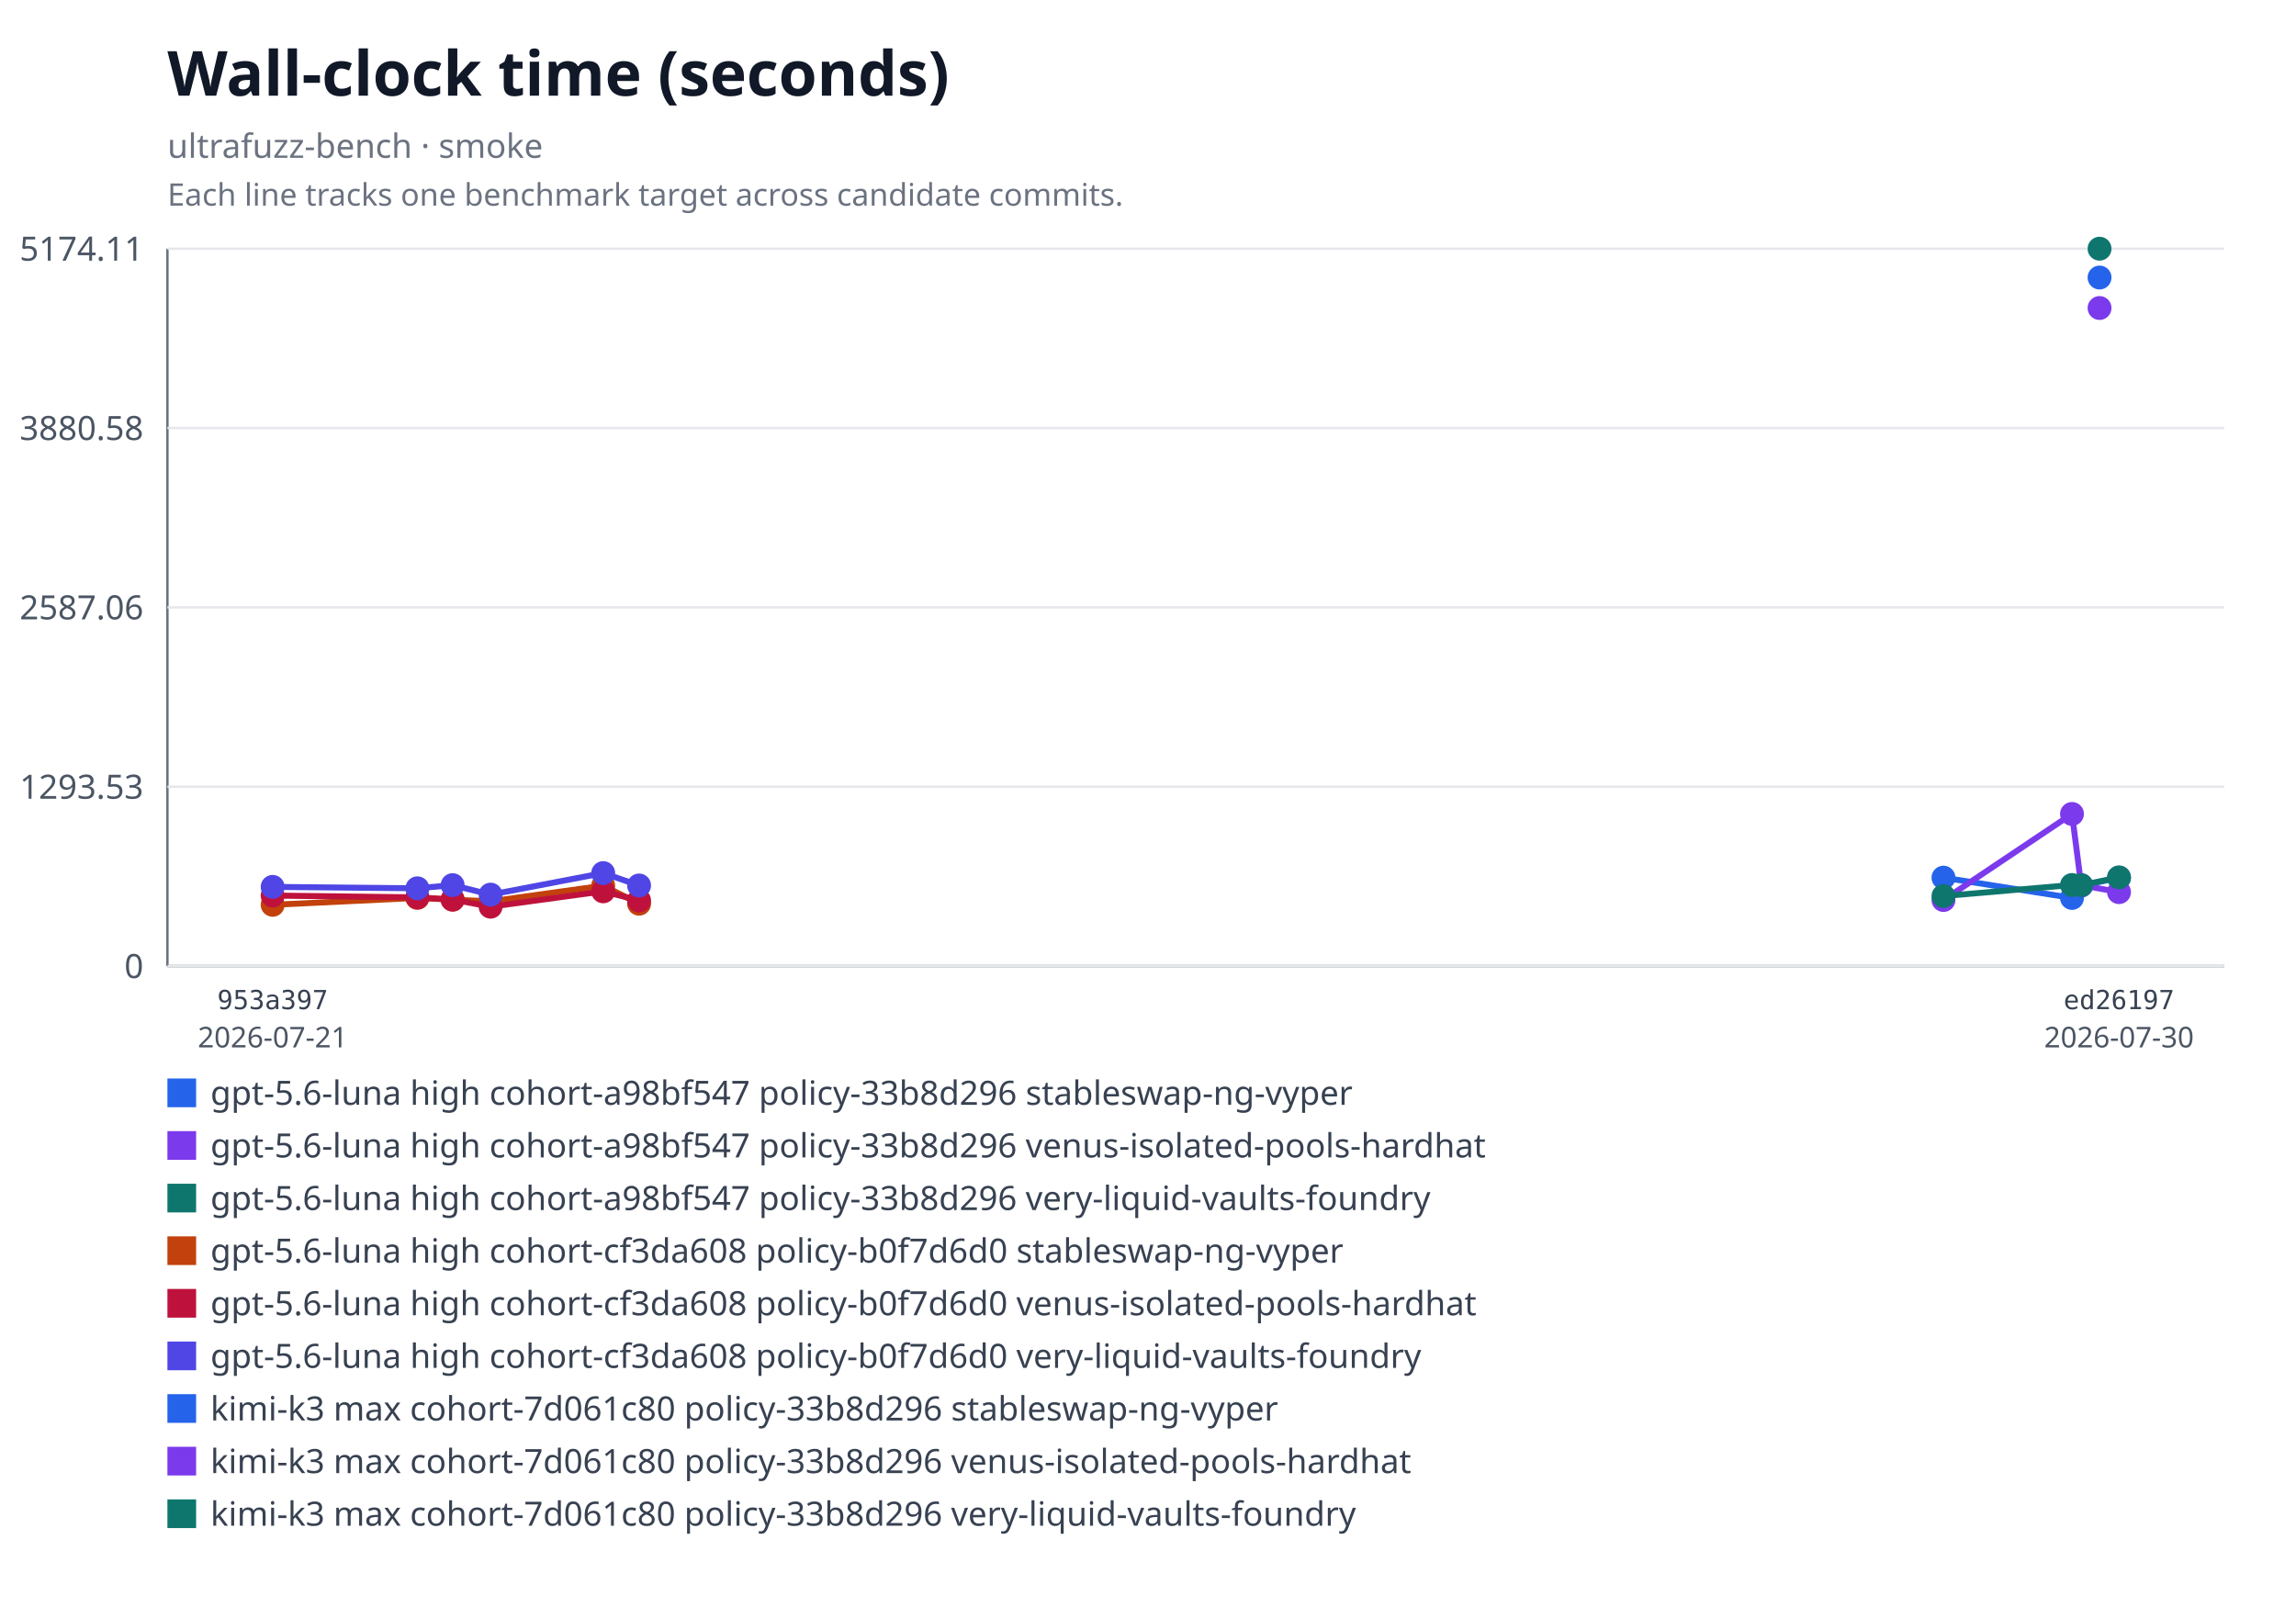
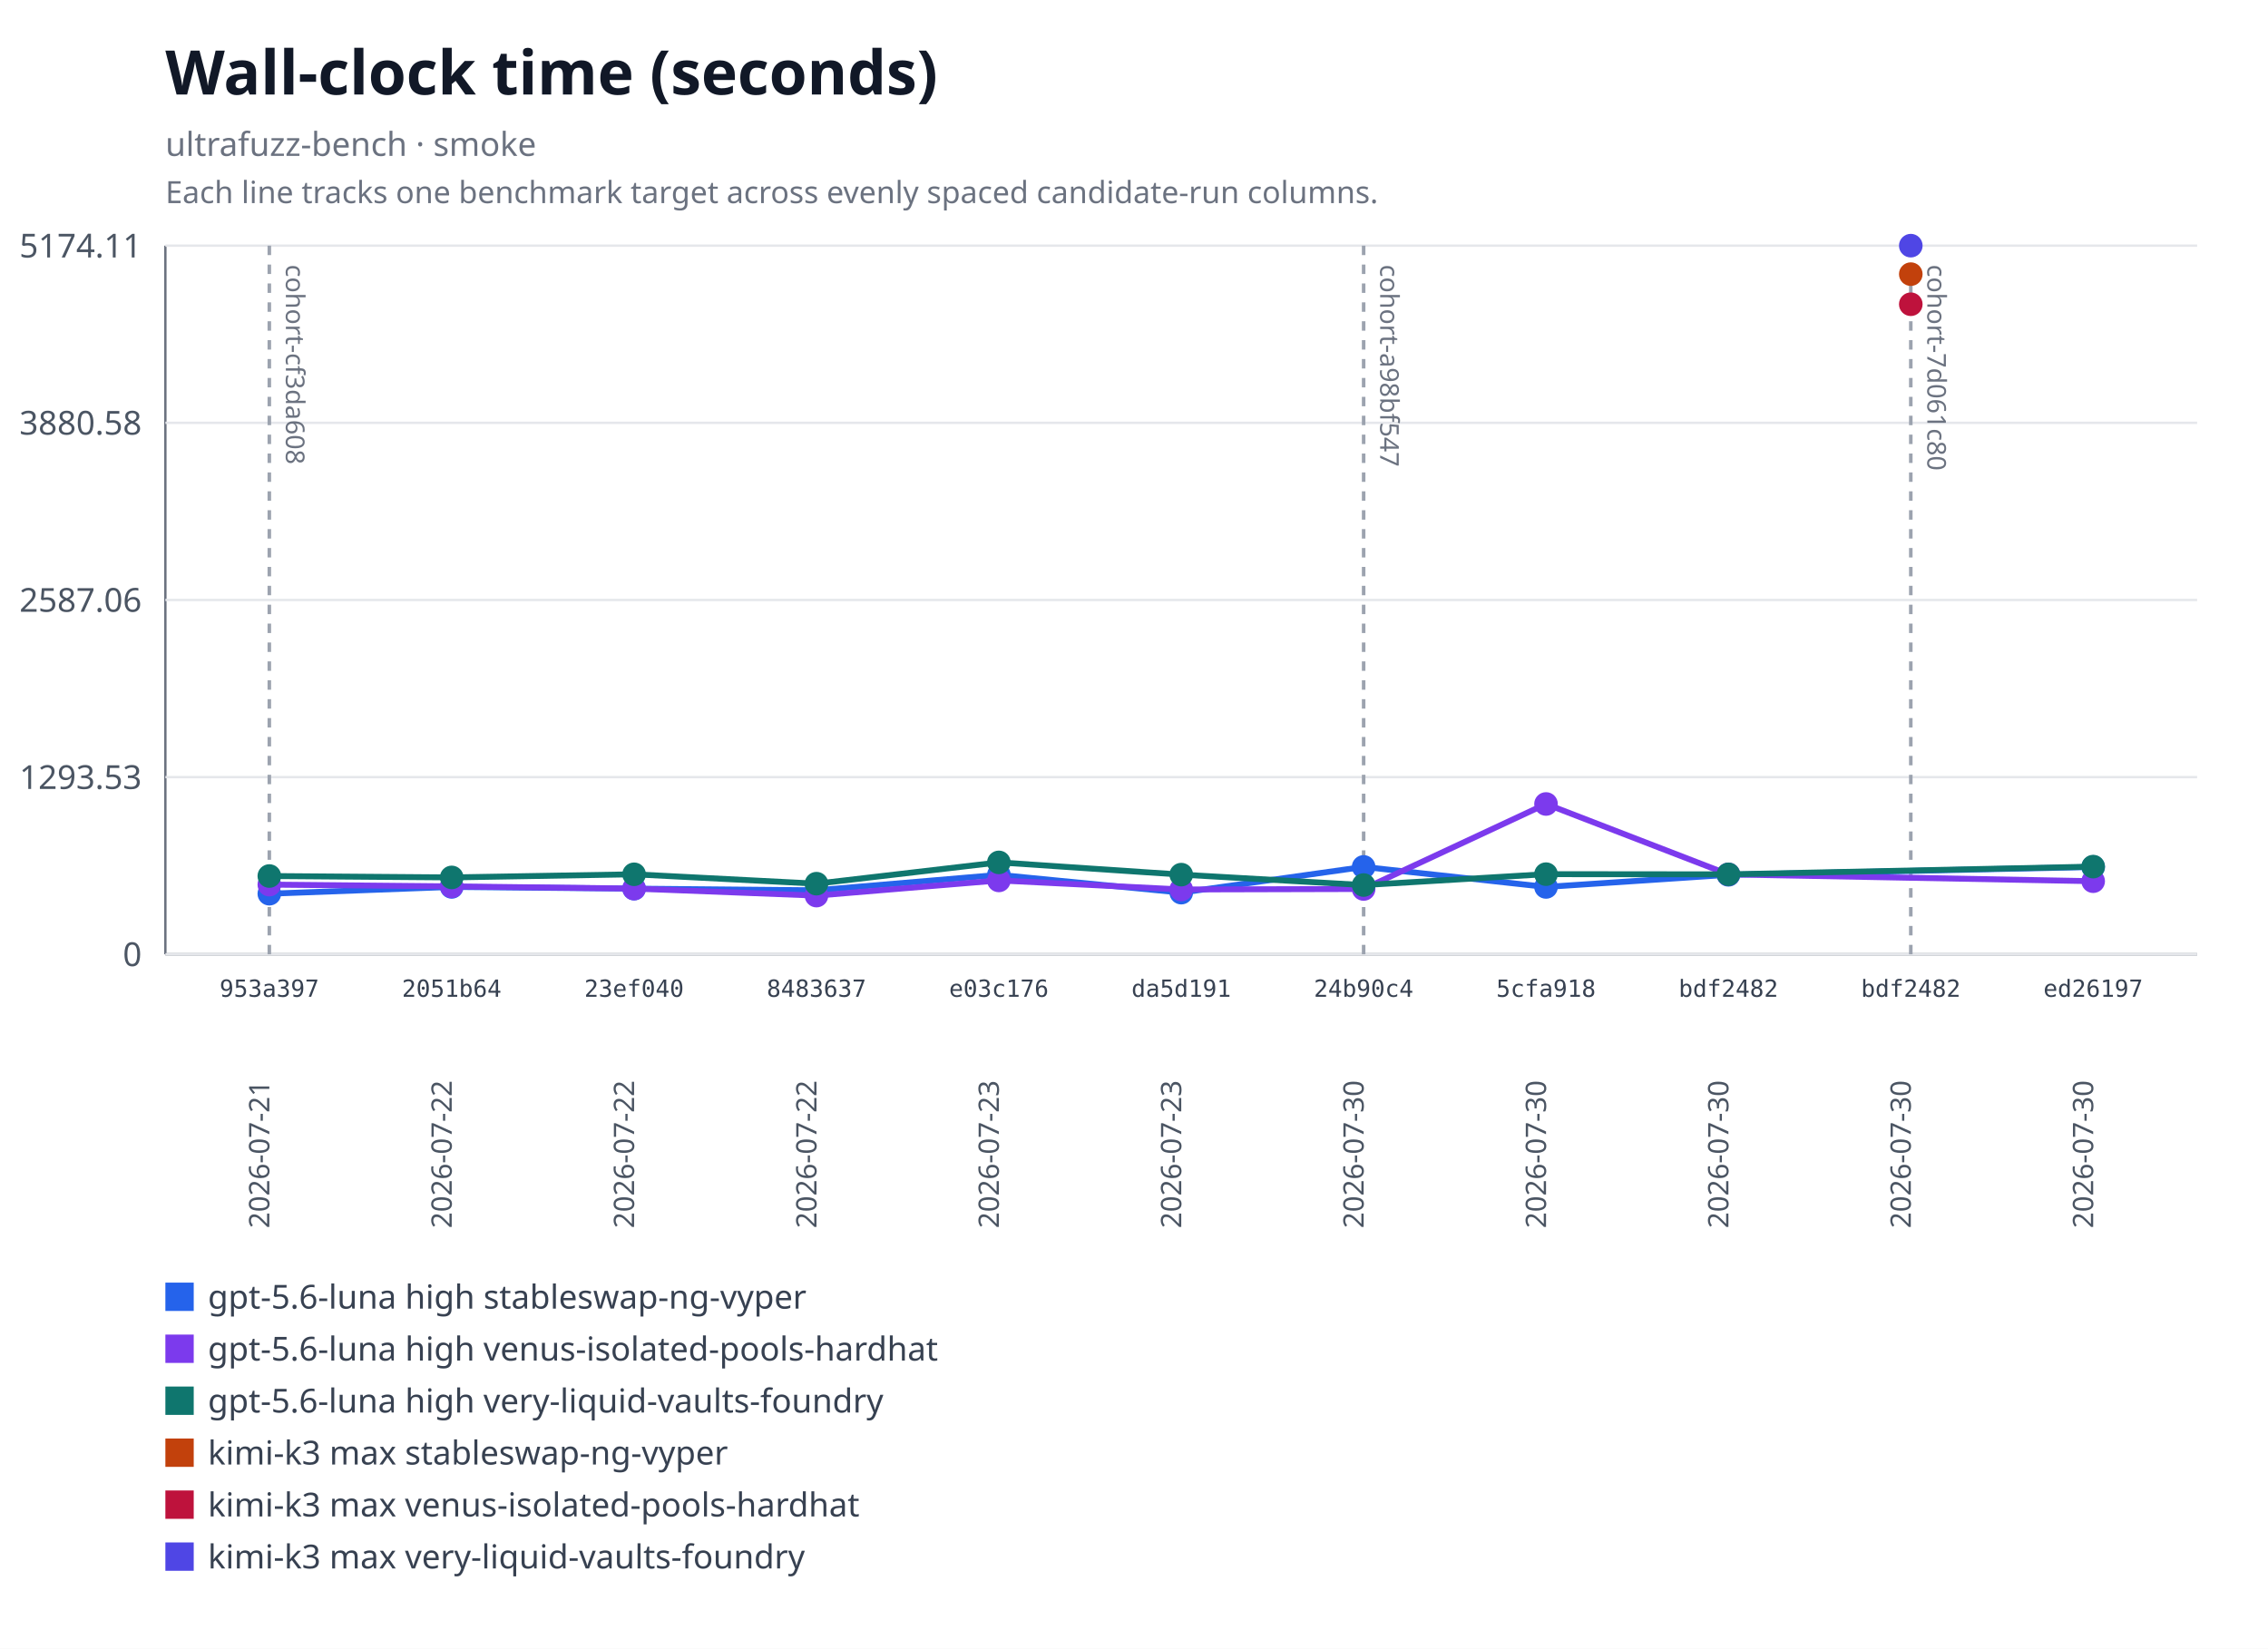
- <svg xmlns="http://www.w3.org/2000/svg" xmlns:xlink="http://www.w3.org/1999/xlink" width="960" height="672" viewBox="0 0 960 672" role="img" aria-labelledby="title desc">
-   <rect width="960" height="672" fill="#ffffff" />
+ <svg xmlns="http://www.w3.org/2000/svg" xmlns:xlink="http://www.w3.org/1999/xlink" width="960" height="698" viewBox="0 0 960 698" role="img" aria-labelledby="title desc">
+   <rect width="960" height="698" fill="#ffffff" />
  <text x="70" y="40" font-family="system-ui, sans-serif" font-size="26" font-weight="600" fill="#111827">Wall-clock time (seconds)</text>
  <text x="70" y="66" font-family="system-ui, sans-serif" font-size="14" fill="#6b7280">ultrafuzz-bench · smoke</text>
-   <text x="70" y="86" font-family="system-ui, sans-serif" font-size="13" fill="#6b7280">Each line tracks one benchmark target across candidate commits.</text>
+   <text x="70" y="86" font-family="system-ui, sans-serif" font-size="13" fill="#6b7280">Each line tracks one benchmark target across evenly spaced candidate-run columns.</text>
  <line x1="70" y1="104" x2="70" y2="404" stroke="#6b7280" />
  <line x1="70" y1="404" x2="930" y2="404" stroke="#6b7280" />
  <line x1="70" y1="404" x2="930" y2="404" stroke="#e5e7eb" />
  <text x="60" y="409" text-anchor="end" font-family="system-ui, sans-serif" font-size="14" fill="#4b5563">0</text>
  <line x1="70" y1="329" x2="930" y2="329" stroke="#e5e7eb" />
  <text x="60" y="334" text-anchor="end" font-family="system-ui, sans-serif" font-size="14" fill="#4b5563">1293.53</text>
  <line x1="70" y1="254" x2="930" y2="254" stroke="#e5e7eb" />
  <text x="60" y="259" text-anchor="end" font-family="system-ui, sans-serif" font-size="14" fill="#4b5563">2587.06</text>
  <line x1="70" y1="179" x2="930" y2="179" stroke="#e5e7eb" />
  <text x="60" y="184" text-anchor="end" font-family="system-ui, sans-serif" font-size="14" fill="#4b5563">3880.58</text>
  <line x1="70" y1="104" x2="930" y2="104" stroke="#e5e7eb" />
  <text x="60" y="109" text-anchor="end" font-family="system-ui, sans-serif" font-size="14" fill="#4b5563">5174.11</text>
-   <polyline fill="none" stroke="#2563eb" stroke-width="2.5" points="812.6,367.01 866.34,375.49 870.18,370.35 886,367.04" />
+   <g data-lineage-marker="cohort-cf3da608">
+     <line x1="114" y1="104" x2="114" y2="404" stroke="#9ca3af" stroke-width="1.5" stroke-dasharray="4 4" />
+     <text transform="translate(121,112) rotate(90)" text-anchor="start" font-family="system-ui, sans-serif" font-size="11" fill="#6b7280">cohort-cf3da608</text>
+   </g>
+   <g data-lineage-marker="cohort-a98bf547">
+     <line x1="577.2" y1="104" x2="577.2" y2="404" stroke="#9ca3af" stroke-width="1.5" stroke-dasharray="4 4" />
+     <text transform="translate(584.2,112) rotate(90)" text-anchor="start" font-family="system-ui, sans-serif" font-size="11" fill="#6b7280">cohort-a98bf547</text>
+   </g>
+   <g data-lineage-marker="cohort-7d061c80">
+     <line x1="808.8" y1="104" x2="808.8" y2="404" stroke="#9ca3af" stroke-width="1.5" stroke-dasharray="4 4" />
+     <text transform="translate(815.8,112) rotate(90)" text-anchor="start" font-family="system-ui, sans-serif" font-size="11" fill="#6b7280">cohort-7d061c80</text>
+   </g>
+   <polyline fill="none" stroke="#2563eb" stroke-width="2.5" points="114,378.36 191.2,375.48 268.4,376.21 345.6,376.91 422.8,370.36 500,377.9 577.2,367.01 654.4,375.49 731.6,370.35 886,367.04" />
+   <a href="https://github.com/monad-developers/ultrafuzz/commit/953a397a860307d3061eef2cad69c80d09ef20f5" xlink:href="https://github.com/monad-developers/ultrafuzz/commit/953a397a860307d3061eef2cad69c80d09ef20f5">
+     <circle cx="114" cy="378.36" r="5" fill="#2563eb" />
+   </a>
+   <a href="https://github.com/monad-developers/ultrafuzz/commit/2051b642d9e31e9402ce1ec8a00b70cc27801f16" xlink:href="https://github.com/monad-developers/ultrafuzz/commit/2051b642d9e31e9402ce1ec8a00b70cc27801f16">
+     <circle cx="191.2" cy="375.48" r="5" fill="#2563eb" />
+   </a>
+   <a href="https://github.com/monad-developers/ultrafuzz/commit/23ef040e5ad66603354e3395f7eac77df9b76f06" xlink:href="https://github.com/monad-developers/ultrafuzz/commit/23ef040e5ad66603354e3395f7eac77df9b76f06">
+     <circle cx="268.4" cy="376.21" r="5" fill="#2563eb" />
+   </a>
+   <a href="https://github.com/monad-developers/ultrafuzz/commit/84836379f09e6e84ff0da059f7e26a2a38e4cc98" xlink:href="https://github.com/monad-developers/ultrafuzz/commit/84836379f09e6e84ff0da059f7e26a2a38e4cc98">
+     <circle cx="345.6" cy="376.91" r="5" fill="#2563eb" />
+   </a>
+   <a href="https://github.com/monad-developers/ultrafuzz/commit/e03c176587f695fe711b8123f88c2cbbcfca36af" xlink:href="https://github.com/monad-developers/ultrafuzz/commit/e03c176587f695fe711b8123f88c2cbbcfca36af">
+     <circle cx="422.8" cy="370.36" r="5" fill="#2563eb" />
+   </a>
+   <a href="https://github.com/monad-developers/ultrafuzz/commit/da5d191b03f61b4e07149c10d29bbd7542511889" xlink:href="https://github.com/monad-developers/ultrafuzz/commit/da5d191b03f61b4e07149c10d29bbd7542511889">
+     <circle cx="500" cy="377.9" r="5" fill="#2563eb" />
+   </a>
  <a href="https://github.com/monad-developers/ultrafuzz/commit/24b90c4d2a03ece561b3b1b988cfa2508c088013" xlink:href="https://github.com/monad-developers/ultrafuzz/commit/24b90c4d2a03ece561b3b1b988cfa2508c088013">
-     <circle cx="812.6" cy="367.01" r="5" fill="#2563eb" />
+     <circle cx="577.2" cy="367.01" r="5" fill="#2563eb" />
  </a>
  <a href="https://github.com/monad-developers/ultrafuzz/commit/5cfa918db7448aeb92b6b8aa66f687a9359b71e6" xlink:href="https://github.com/monad-developers/ultrafuzz/commit/5cfa918db7448aeb92b6b8aa66f687a9359b71e6">
-     <circle cx="866.34" cy="375.49" r="5" fill="#2563eb" />
+     <circle cx="654.4" cy="375.49" r="5" fill="#2563eb" />
  </a>
  <a href="https://github.com/monad-developers/ultrafuzz/commit/bdf2482db2ad359aa9b48775e73206fa37f32278" xlink:href="https://github.com/monad-developers/ultrafuzz/commit/bdf2482db2ad359aa9b48775e73206fa37f32278">
-     <circle cx="870.18" cy="370.35" r="5" fill="#2563eb" />
+     <circle cx="731.6" cy="370.35" r="5" fill="#2563eb" />
  </a>
  <a href="https://github.com/monad-developers/ultrafuzz/commit/ed26197c6c6cf5c7d21e35b9f2c9f5cb85fcac8e" xlink:href="https://github.com/monad-developers/ultrafuzz/commit/ed26197c6c6cf5c7d21e35b9f2c9f5cb85fcac8e">
    <circle cx="886" cy="367.04" r="5" fill="#2563eb" />
  </a>
-   <polyline fill="none" stroke="#7c3aed" stroke-width="2.5" points="812.6,376.36 866.34,340.37 870.18,370.17 886,373.06" />
+   <polyline fill="none" stroke="#7c3aed" stroke-width="2.5" points="114,374.51 191.2,375.25 268.4,376.18 345.6,379.15 422.8,372.73 500,376.56 577.2,376.36 654.4,340.37 731.6,370.17 886,373.06" />
+   <a href="https://github.com/monad-developers/ultrafuzz/commit/953a397a860307d3061eef2cad69c80d09ef20f5" xlink:href="https://github.com/monad-developers/ultrafuzz/commit/953a397a860307d3061eef2cad69c80d09ef20f5">
+     <circle cx="114" cy="374.51" r="5" fill="#7c3aed" />
+   </a>
+   <a href="https://github.com/monad-developers/ultrafuzz/commit/2051b642d9e31e9402ce1ec8a00b70cc27801f16" xlink:href="https://github.com/monad-developers/ultrafuzz/commit/2051b642d9e31e9402ce1ec8a00b70cc27801f16">
+     <circle cx="191.2" cy="375.25" r="5" fill="#7c3aed" />
+   </a>
+   <a href="https://github.com/monad-developers/ultrafuzz/commit/23ef040e5ad66603354e3395f7eac77df9b76f06" xlink:href="https://github.com/monad-developers/ultrafuzz/commit/23ef040e5ad66603354e3395f7eac77df9b76f06">
+     <circle cx="268.4" cy="376.18" r="5" fill="#7c3aed" />
+   </a>
+   <a href="https://github.com/monad-developers/ultrafuzz/commit/84836379f09e6e84ff0da059f7e26a2a38e4cc98" xlink:href="https://github.com/monad-developers/ultrafuzz/commit/84836379f09e6e84ff0da059f7e26a2a38e4cc98">
+     <circle cx="345.6" cy="379.15" r="5" fill="#7c3aed" />
+   </a>
+   <a href="https://github.com/monad-developers/ultrafuzz/commit/e03c176587f695fe711b8123f88c2cbbcfca36af" xlink:href="https://github.com/monad-developers/ultrafuzz/commit/e03c176587f695fe711b8123f88c2cbbcfca36af">
+     <circle cx="422.8" cy="372.73" r="5" fill="#7c3aed" />
+   </a>
+   <a href="https://github.com/monad-developers/ultrafuzz/commit/da5d191b03f61b4e07149c10d29bbd7542511889" xlink:href="https://github.com/monad-developers/ultrafuzz/commit/da5d191b03f61b4e07149c10d29bbd7542511889">
+     <circle cx="500" cy="376.56" r="5" fill="#7c3aed" />
+   </a>
  <a href="https://github.com/monad-developers/ultrafuzz/commit/24b90c4d2a03ece561b3b1b988cfa2508c088013" xlink:href="https://github.com/monad-developers/ultrafuzz/commit/24b90c4d2a03ece561b3b1b988cfa2508c088013">
-     <circle cx="812.6" cy="376.36" r="5" fill="#7c3aed" />
+     <circle cx="577.2" cy="376.36" r="5" fill="#7c3aed" />
  </a>
  <a href="https://github.com/monad-developers/ultrafuzz/commit/5cfa918db7448aeb92b6b8aa66f687a9359b71e6" xlink:href="https://github.com/monad-developers/ultrafuzz/commit/5cfa918db7448aeb92b6b8aa66f687a9359b71e6">
-     <circle cx="866.34" cy="340.37" r="5" fill="#7c3aed" />
+     <circle cx="654.4" cy="340.37" r="5" fill="#7c3aed" />
  </a>
  <a href="https://github.com/monad-developers/ultrafuzz/commit/bdf2482db2ad359aa9b48775e73206fa37f32278" xlink:href="https://github.com/monad-developers/ultrafuzz/commit/bdf2482db2ad359aa9b48775e73206fa37f32278">
-     <circle cx="870.18" cy="370.17" r="5" fill="#7c3aed" />
+     <circle cx="731.6" cy="370.17" r="5" fill="#7c3aed" />
  </a>
  <a href="https://github.com/monad-developers/ultrafuzz/commit/ed26197c6c6cf5c7d21e35b9f2c9f5cb85fcac8e" xlink:href="https://github.com/monad-developers/ultrafuzz/commit/ed26197c6c6cf5c7d21e35b9f2c9f5cb85fcac8e">
    <circle cx="886" cy="373.06" r="5" fill="#7c3aed" />
  </a>
-   <polyline fill="none" stroke="#0f766e" stroke-width="2.5" points="812.6,374.69 866.34,370.08 870.18,370.16 886,366.89" />
+   <polyline fill="none" stroke="#0f766e" stroke-width="2.5" points="114,370.87 191.2,371.46 268.4,370.14 345.6,374.11 422.8,365.1 500,370.28 577.2,374.69 654.4,370.08 731.6,370.16 886,366.89" />
+   <a href="https://github.com/monad-developers/ultrafuzz/commit/953a397a860307d3061eef2cad69c80d09ef20f5" xlink:href="https://github.com/monad-developers/ultrafuzz/commit/953a397a860307d3061eef2cad69c80d09ef20f5">
+     <circle cx="114" cy="370.87" r="5" fill="#0f766e" />
+   </a>
+   <a href="https://github.com/monad-developers/ultrafuzz/commit/2051b642d9e31e9402ce1ec8a00b70cc27801f16" xlink:href="https://github.com/monad-developers/ultrafuzz/commit/2051b642d9e31e9402ce1ec8a00b70cc27801f16">
+     <circle cx="191.2" cy="371.46" r="5" fill="#0f766e" />
+   </a>
+   <a href="https://github.com/monad-developers/ultrafuzz/commit/23ef040e5ad66603354e3395f7eac77df9b76f06" xlink:href="https://github.com/monad-developers/ultrafuzz/commit/23ef040e5ad66603354e3395f7eac77df9b76f06">
+     <circle cx="268.4" cy="370.14" r="5" fill="#0f766e" />
+   </a>
+   <a href="https://github.com/monad-developers/ultrafuzz/commit/84836379f09e6e84ff0da059f7e26a2a38e4cc98" xlink:href="https://github.com/monad-developers/ultrafuzz/commit/84836379f09e6e84ff0da059f7e26a2a38e4cc98">
+     <circle cx="345.6" cy="374.11" r="5" fill="#0f766e" />
+   </a>
+   <a href="https://github.com/monad-developers/ultrafuzz/commit/e03c176587f695fe711b8123f88c2cbbcfca36af" xlink:href="https://github.com/monad-developers/ultrafuzz/commit/e03c176587f695fe711b8123f88c2cbbcfca36af">
+     <circle cx="422.8" cy="365.1" r="5" fill="#0f766e" />
+   </a>
+   <a href="https://github.com/monad-developers/ultrafuzz/commit/da5d191b03f61b4e07149c10d29bbd7542511889" xlink:href="https://github.com/monad-developers/ultrafuzz/commit/da5d191b03f61b4e07149c10d29bbd7542511889">
+     <circle cx="500" cy="370.28" r="5" fill="#0f766e" />
+   </a>
  <a href="https://github.com/monad-developers/ultrafuzz/commit/24b90c4d2a03ece561b3b1b988cfa2508c088013" xlink:href="https://github.com/monad-developers/ultrafuzz/commit/24b90c4d2a03ece561b3b1b988cfa2508c088013">
-     <circle cx="812.6" cy="374.69" r="5" fill="#0f766e" />
+     <circle cx="577.2" cy="374.69" r="5" fill="#0f766e" />
  </a>
  <a href="https://github.com/monad-developers/ultrafuzz/commit/5cfa918db7448aeb92b6b8aa66f687a9359b71e6" xlink:href="https://github.com/monad-developers/ultrafuzz/commit/5cfa918db7448aeb92b6b8aa66f687a9359b71e6">
-     <circle cx="866.34" cy="370.08" r="5" fill="#0f766e" />
+     <circle cx="654.4" cy="370.08" r="5" fill="#0f766e" />
  </a>
  <a href="https://github.com/monad-developers/ultrafuzz/commit/bdf2482db2ad359aa9b48775e73206fa37f32278" xlink:href="https://github.com/monad-developers/ultrafuzz/commit/bdf2482db2ad359aa9b48775e73206fa37f32278">
-     <circle cx="870.18" cy="370.16" r="5" fill="#0f766e" />
+     <circle cx="731.6" cy="370.16" r="5" fill="#0f766e" />
  </a>
  <a href="https://github.com/monad-developers/ultrafuzz/commit/ed26197c6c6cf5c7d21e35b9f2c9f5cb85fcac8e" xlink:href="https://github.com/monad-developers/ultrafuzz/commit/ed26197c6c6cf5c7d21e35b9f2c9f5cb85fcac8e">
    <circle cx="886" cy="366.89" r="5" fill="#0f766e" />
  </a>
-   <polyline fill="none" stroke="#c2410c" stroke-width="2.5" points="114,378.36 174.52,375.48 189.25,376.21 205.12,376.91 252.21,370.36 267.21,377.9" />
-   <a href="https://github.com/monad-developers/ultrafuzz/commit/953a397a860307d3061eef2cad69c80d09ef20f5" xlink:href="https://github.com/monad-developers/ultrafuzz/commit/953a397a860307d3061eef2cad69c80d09ef20f5">
-     <circle cx="114" cy="378.36" r="5" fill="#c2410c" />
-   </a>
-   <a href="https://github.com/monad-developers/ultrafuzz/commit/2051b642d9e31e9402ce1ec8a00b70cc27801f16" xlink:href="https://github.com/monad-developers/ultrafuzz/commit/2051b642d9e31e9402ce1ec8a00b70cc27801f16">
-     <circle cx="174.52" cy="375.48" r="5" fill="#c2410c" />
-   </a>
-   <a href="https://github.com/monad-developers/ultrafuzz/commit/23ef040e5ad66603354e3395f7eac77df9b76f06" xlink:href="https://github.com/monad-developers/ultrafuzz/commit/23ef040e5ad66603354e3395f7eac77df9b76f06">
-     <circle cx="189.25" cy="376.21" r="5" fill="#c2410c" />
-   </a>
-   <a href="https://github.com/monad-developers/ultrafuzz/commit/84836379f09e6e84ff0da059f7e26a2a38e4cc98" xlink:href="https://github.com/monad-developers/ultrafuzz/commit/84836379f09e6e84ff0da059f7e26a2a38e4cc98">
-     <circle cx="205.12" cy="376.91" r="5" fill="#c2410c" />
-   </a>
-   <a href="https://github.com/monad-developers/ultrafuzz/commit/e03c176587f695fe711b8123f88c2cbbcfca36af" xlink:href="https://github.com/monad-developers/ultrafuzz/commit/e03c176587f695fe711b8123f88c2cbbcfca36af">
-     <circle cx="252.21" cy="370.36" r="5" fill="#c2410c" />
-   </a>
-   <a href="https://github.com/monad-developers/ultrafuzz/commit/da5d191b03f61b4e07149c10d29bbd7542511889" xlink:href="https://github.com/monad-developers/ultrafuzz/commit/da5d191b03f61b4e07149c10d29bbd7542511889">
-     <circle cx="267.21" cy="377.9" r="5" fill="#c2410c" />
-   </a>
-   <polyline fill="none" stroke="#be123c" stroke-width="2.5" points="114,374.51 174.52,375.25 189.25,376.18 205.12,379.15 252.21,372.73 267.21,376.56" />
-   <a href="https://github.com/monad-developers/ultrafuzz/commit/953a397a860307d3061eef2cad69c80d09ef20f5" xlink:href="https://github.com/monad-developers/ultrafuzz/commit/953a397a860307d3061eef2cad69c80d09ef20f5">
-     <circle cx="114" cy="374.51" r="5" fill="#be123c" />
-   </a>
-   <a href="https://github.com/monad-developers/ultrafuzz/commit/2051b642d9e31e9402ce1ec8a00b70cc27801f16" xlink:href="https://github.com/monad-developers/ultrafuzz/commit/2051b642d9e31e9402ce1ec8a00b70cc27801f16">
-     <circle cx="174.52" cy="375.25" r="5" fill="#be123c" />
-   </a>
-   <a href="https://github.com/monad-developers/ultrafuzz/commit/23ef040e5ad66603354e3395f7eac77df9b76f06" xlink:href="https://github.com/monad-developers/ultrafuzz/commit/23ef040e5ad66603354e3395f7eac77df9b76f06">
-     <circle cx="189.25" cy="376.18" r="5" fill="#be123c" />
-   </a>
-   <a href="https://github.com/monad-developers/ultrafuzz/commit/84836379f09e6e84ff0da059f7e26a2a38e4cc98" xlink:href="https://github.com/monad-developers/ultrafuzz/commit/84836379f09e6e84ff0da059f7e26a2a38e4cc98">
-     <circle cx="205.12" cy="379.15" r="5" fill="#be123c" />
-   </a>
-   <a href="https://github.com/monad-developers/ultrafuzz/commit/e03c176587f695fe711b8123f88c2cbbcfca36af" xlink:href="https://github.com/monad-developers/ultrafuzz/commit/e03c176587f695fe711b8123f88c2cbbcfca36af">
-     <circle cx="252.21" cy="372.73" r="5" fill="#be123c" />
-   </a>
-   <a href="https://github.com/monad-developers/ultrafuzz/commit/da5d191b03f61b4e07149c10d29bbd7542511889" xlink:href="https://github.com/monad-developers/ultrafuzz/commit/da5d191b03f61b4e07149c10d29bbd7542511889">
-     <circle cx="267.21" cy="376.56" r="5" fill="#be123c" />
-   </a>
-   <polyline fill="none" stroke="#4f46e5" stroke-width="2.5" points="114,370.87 174.52,371.46 189.25,370.14 205.12,374.11 252.21,365.1 267.21,370.28" />
-   <a href="https://github.com/monad-developers/ultrafuzz/commit/953a397a860307d3061eef2cad69c80d09ef20f5" xlink:href="https://github.com/monad-developers/ultrafuzz/commit/953a397a860307d3061eef2cad69c80d09ef20f5">
-     <circle cx="114" cy="370.87" r="5" fill="#4f46e5" />
-   </a>
-   <a href="https://github.com/monad-developers/ultrafuzz/commit/2051b642d9e31e9402ce1ec8a00b70cc27801f16" xlink:href="https://github.com/monad-developers/ultrafuzz/commit/2051b642d9e31e9402ce1ec8a00b70cc27801f16">
-     <circle cx="174.52" cy="371.46" r="5" fill="#4f46e5" />
-   </a>
-   <a href="https://github.com/monad-developers/ultrafuzz/commit/23ef040e5ad66603354e3395f7eac77df9b76f06" xlink:href="https://github.com/monad-developers/ultrafuzz/commit/23ef040e5ad66603354e3395f7eac77df9b76f06">
-     <circle cx="189.25" cy="370.14" r="5" fill="#4f46e5" />
-   </a>
-   <a href="https://github.com/monad-developers/ultrafuzz/commit/84836379f09e6e84ff0da059f7e26a2a38e4cc98" xlink:href="https://github.com/monad-developers/ultrafuzz/commit/84836379f09e6e84ff0da059f7e26a2a38e4cc98">
-     <circle cx="205.12" cy="374.11" r="5" fill="#4f46e5" />
-   </a>
-   <a href="https://github.com/monad-developers/ultrafuzz/commit/e03c176587f695fe711b8123f88c2cbbcfca36af" xlink:href="https://github.com/monad-developers/ultrafuzz/commit/e03c176587f695fe711b8123f88c2cbbcfca36af">
-     <circle cx="252.21" cy="365.1" r="5" fill="#4f46e5" />
-   </a>
-   <a href="https://github.com/monad-developers/ultrafuzz/commit/da5d191b03f61b4e07149c10d29bbd7542511889" xlink:href="https://github.com/monad-developers/ultrafuzz/commit/da5d191b03f61b4e07149c10d29bbd7542511889">
-     <circle cx="267.21" cy="370.28" r="5" fill="#4f46e5" />
+   <a href="https://github.com/monad-developers/ultrafuzz/commit/bdf2482db2ad359aa9b48775e73206fa37f32278" xlink:href="https://github.com/monad-developers/ultrafuzz/commit/bdf2482db2ad359aa9b48775e73206fa37f32278">
+     <circle cx="808.8" cy="116.06" r="5" fill="#c2410c" />
  </a>
  <a href="https://github.com/monad-developers/ultrafuzz/commit/bdf2482db2ad359aa9b48775e73206fa37f32278" xlink:href="https://github.com/monad-developers/ultrafuzz/commit/bdf2482db2ad359aa9b48775e73206fa37f32278">
-     <circle cx="877.86" cy="116.06" r="5" fill="#2563eb" />
+     <circle cx="808.8" cy="128.8" r="5" fill="#be123c" />
  </a>
  <a href="https://github.com/monad-developers/ultrafuzz/commit/bdf2482db2ad359aa9b48775e73206fa37f32278" xlink:href="https://github.com/monad-developers/ultrafuzz/commit/bdf2482db2ad359aa9b48775e73206fa37f32278">
-     <circle cx="877.86" cy="128.8" r="5" fill="#7c3aed" />
+     <circle cx="808.8" cy="104" r="5" fill="#4f46e5" />
  </a>
-   <a href="https://github.com/monad-developers/ultrafuzz/commit/bdf2482db2ad359aa9b48775e73206fa37f32278" xlink:href="https://github.com/monad-developers/ultrafuzz/commit/bdf2482db2ad359aa9b48775e73206fa37f32278">
-     <circle cx="877.86" cy="104" r="5" fill="#0f766e" />
-   </a>
-   <text x="114" y="422" text-anchor="middle" font-family="ui-monospace, monospace" font-size="11" fill="#374151">953a397</text>
-   <text x="114" y="438" text-anchor="middle" font-family="system-ui, sans-serif" font-size="12" fill="#4b5563">2026-07-21</text>
-   <text x="886" y="422" text-anchor="middle" font-family="ui-monospace, monospace" font-size="11" fill="#374151">ed26197</text>
-   <text x="886" y="438" text-anchor="middle" font-family="system-ui, sans-serif" font-size="12" fill="#4b5563">2026-07-30</text>
-   <rect x="70" y="451" width="12" height="12" fill="#2563eb" />
-   <text x="88" y="462" font-family="system-ui, sans-serif" font-size="14" fill="#374151">gpt-5.6-luna high cohort-a98bf547 policy-33b8d296 stableswap-ng-vyper</text>
-   <rect x="70" y="473" width="12" height="12" fill="#7c3aed" />
-   <text x="88" y="484" font-family="system-ui, sans-serif" font-size="14" fill="#374151">gpt-5.6-luna high cohort-a98bf547 policy-33b8d296 venus-isolated-pools-hardhat</text>
-   <rect x="70" y="495" width="12" height="12" fill="#0f766e" />
-   <text x="88" y="506" font-family="system-ui, sans-serif" font-size="14" fill="#374151">gpt-5.6-luna high cohort-a98bf547 policy-33b8d296 very-liquid-vaults-foundry</text>
-   <rect x="70" y="517" width="12" height="12" fill="#c2410c" />
-   <text x="88" y="528" font-family="system-ui, sans-serif" font-size="14" fill="#374151">gpt-5.6-luna high cohort-cf3da608 policy-b0f7d6d0 stableswap-ng-vyper</text>
-   <rect x="70" y="539" width="12" height="12" fill="#be123c" />
-   <text x="88" y="550" font-family="system-ui, sans-serif" font-size="14" fill="#374151">gpt-5.6-luna high cohort-cf3da608 policy-b0f7d6d0 venus-isolated-pools-hardhat</text>
-   <rect x="70" y="561" width="12" height="12" fill="#4f46e5" />
-   <text x="88" y="572" font-family="system-ui, sans-serif" font-size="14" fill="#374151">gpt-5.6-luna high cohort-cf3da608 policy-b0f7d6d0 very-liquid-vaults-foundry</text>
-   <rect x="70" y="583" width="12" height="12" fill="#2563eb" />
-   <text x="88" y="594" font-family="system-ui, sans-serif" font-size="14" fill="#374151">kimi-k3 max cohort-7d061c80 policy-33b8d296 stableswap-ng-vyper</text>
-   <rect x="70" y="605" width="12" height="12" fill="#7c3aed" />
-   <text x="88" y="616" font-family="system-ui, sans-serif" font-size="14" fill="#374151">kimi-k3 max cohort-7d061c80 policy-33b8d296 venus-isolated-pools-hardhat</text>
-   <rect x="70" y="627" width="12" height="12" fill="#0f766e" />
-   <text x="88" y="638" font-family="system-ui, sans-serif" font-size="14" fill="#374151">kimi-k3 max cohort-7d061c80 policy-33b8d296 very-liquid-vaults-foundry</text>
+   <text x="114" y="422" text-anchor="middle" font-family="ui-monospace, monospace" font-size="10" fill="#374151">953a397</text>
+   <text transform="translate(114,520) rotate(-90)" text-anchor="start" font-family="system-ui, sans-serif" font-size="12" fill="#4b5563">2026-07-21</text>
+   <text x="191.2" y="422" text-anchor="middle" font-family="ui-monospace, monospace" font-size="10" fill="#374151">2051b64</text>
+   <text transform="translate(191.2,520) rotate(-90)" text-anchor="start" font-family="system-ui, sans-serif" font-size="12" fill="#4b5563">2026-07-22</text>
+   <text x="268.4" y="422" text-anchor="middle" font-family="ui-monospace, monospace" font-size="10" fill="#374151">23ef040</text>
+   <text transform="translate(268.4,520) rotate(-90)" text-anchor="start" font-family="system-ui, sans-serif" font-size="12" fill="#4b5563">2026-07-22</text>
+   <text x="345.6" y="422" text-anchor="middle" font-family="ui-monospace, monospace" font-size="10" fill="#374151">8483637</text>
+   <text transform="translate(345.6,520) rotate(-90)" text-anchor="start" font-family="system-ui, sans-serif" font-size="12" fill="#4b5563">2026-07-22</text>
+   <text x="422.8" y="422" text-anchor="middle" font-family="ui-monospace, monospace" font-size="10" fill="#374151">e03c176</text>
+   <text transform="translate(422.8,520) rotate(-90)" text-anchor="start" font-family="system-ui, sans-serif" font-size="12" fill="#4b5563">2026-07-23</text>
+   <text x="500" y="422" text-anchor="middle" font-family="ui-monospace, monospace" font-size="10" fill="#374151">da5d191</text>
+   <text transform="translate(500,520) rotate(-90)" text-anchor="start" font-family="system-ui, sans-serif" font-size="12" fill="#4b5563">2026-07-23</text>
+   <text x="577.2" y="422" text-anchor="middle" font-family="ui-monospace, monospace" font-size="10" fill="#374151">24b90c4</text>
+   <text transform="translate(577.2,520) rotate(-90)" text-anchor="start" font-family="system-ui, sans-serif" font-size="12" fill="#4b5563">2026-07-30</text>
+   <text x="654.4" y="422" text-anchor="middle" font-family="ui-monospace, monospace" font-size="10" fill="#374151">5cfa918</text>
+   <text transform="translate(654.4,520) rotate(-90)" text-anchor="start" font-family="system-ui, sans-serif" font-size="12" fill="#4b5563">2026-07-30</text>
+   <text x="731.6" y="422" text-anchor="middle" font-family="ui-monospace, monospace" font-size="10" fill="#374151">bdf2482</text>
+   <text transform="translate(731.6,520) rotate(-90)" text-anchor="start" font-family="system-ui, sans-serif" font-size="12" fill="#4b5563">2026-07-30</text>
+   <text x="808.8" y="422" text-anchor="middle" font-family="ui-monospace, monospace" font-size="10" fill="#374151">bdf2482</text>
+   <text transform="translate(808.8,520) rotate(-90)" text-anchor="start" font-family="system-ui, sans-serif" font-size="12" fill="#4b5563">2026-07-30</text>
+   <text x="886" y="422" text-anchor="middle" font-family="ui-monospace, monospace" font-size="10" fill="#374151">ed26197</text>
+   <text transform="translate(886,520) rotate(-90)" text-anchor="start" font-family="system-ui, sans-serif" font-size="12" fill="#4b5563">2026-07-30</text>
+   <rect x="70" y="543" width="12" height="12" fill="#2563eb" />
+   <text x="88" y="554" font-family="system-ui, sans-serif" font-size="14" fill="#374151">gpt-5.6-luna high stableswap-ng-vyper</text>
+   <rect x="70" y="565" width="12" height="12" fill="#7c3aed" />
+   <text x="88" y="576" font-family="system-ui, sans-serif" font-size="14" fill="#374151">gpt-5.6-luna high venus-isolated-pools-hardhat</text>
+   <rect x="70" y="587" width="12" height="12" fill="#0f766e" />
+   <text x="88" y="598" font-family="system-ui, sans-serif" font-size="14" fill="#374151">gpt-5.6-luna high very-liquid-vaults-foundry</text>
+   <rect x="70" y="609" width="12" height="12" fill="#c2410c" />
+   <text x="88" y="620" font-family="system-ui, sans-serif" font-size="14" fill="#374151">kimi-k3 max stableswap-ng-vyper</text>
+   <rect x="70" y="631" width="12" height="12" fill="#be123c" />
+   <text x="88" y="642" font-family="system-ui, sans-serif" font-size="14" fill="#374151">kimi-k3 max venus-isolated-pools-hardhat</text>
+   <rect x="70" y="653" width="12" height="12" fill="#4f46e5" />
+   <text x="88" y="664" font-family="system-ui, sans-serif" font-size="14" fill="#374151">kimi-k3 max very-liquid-vaults-foundry</text>
</svg>
